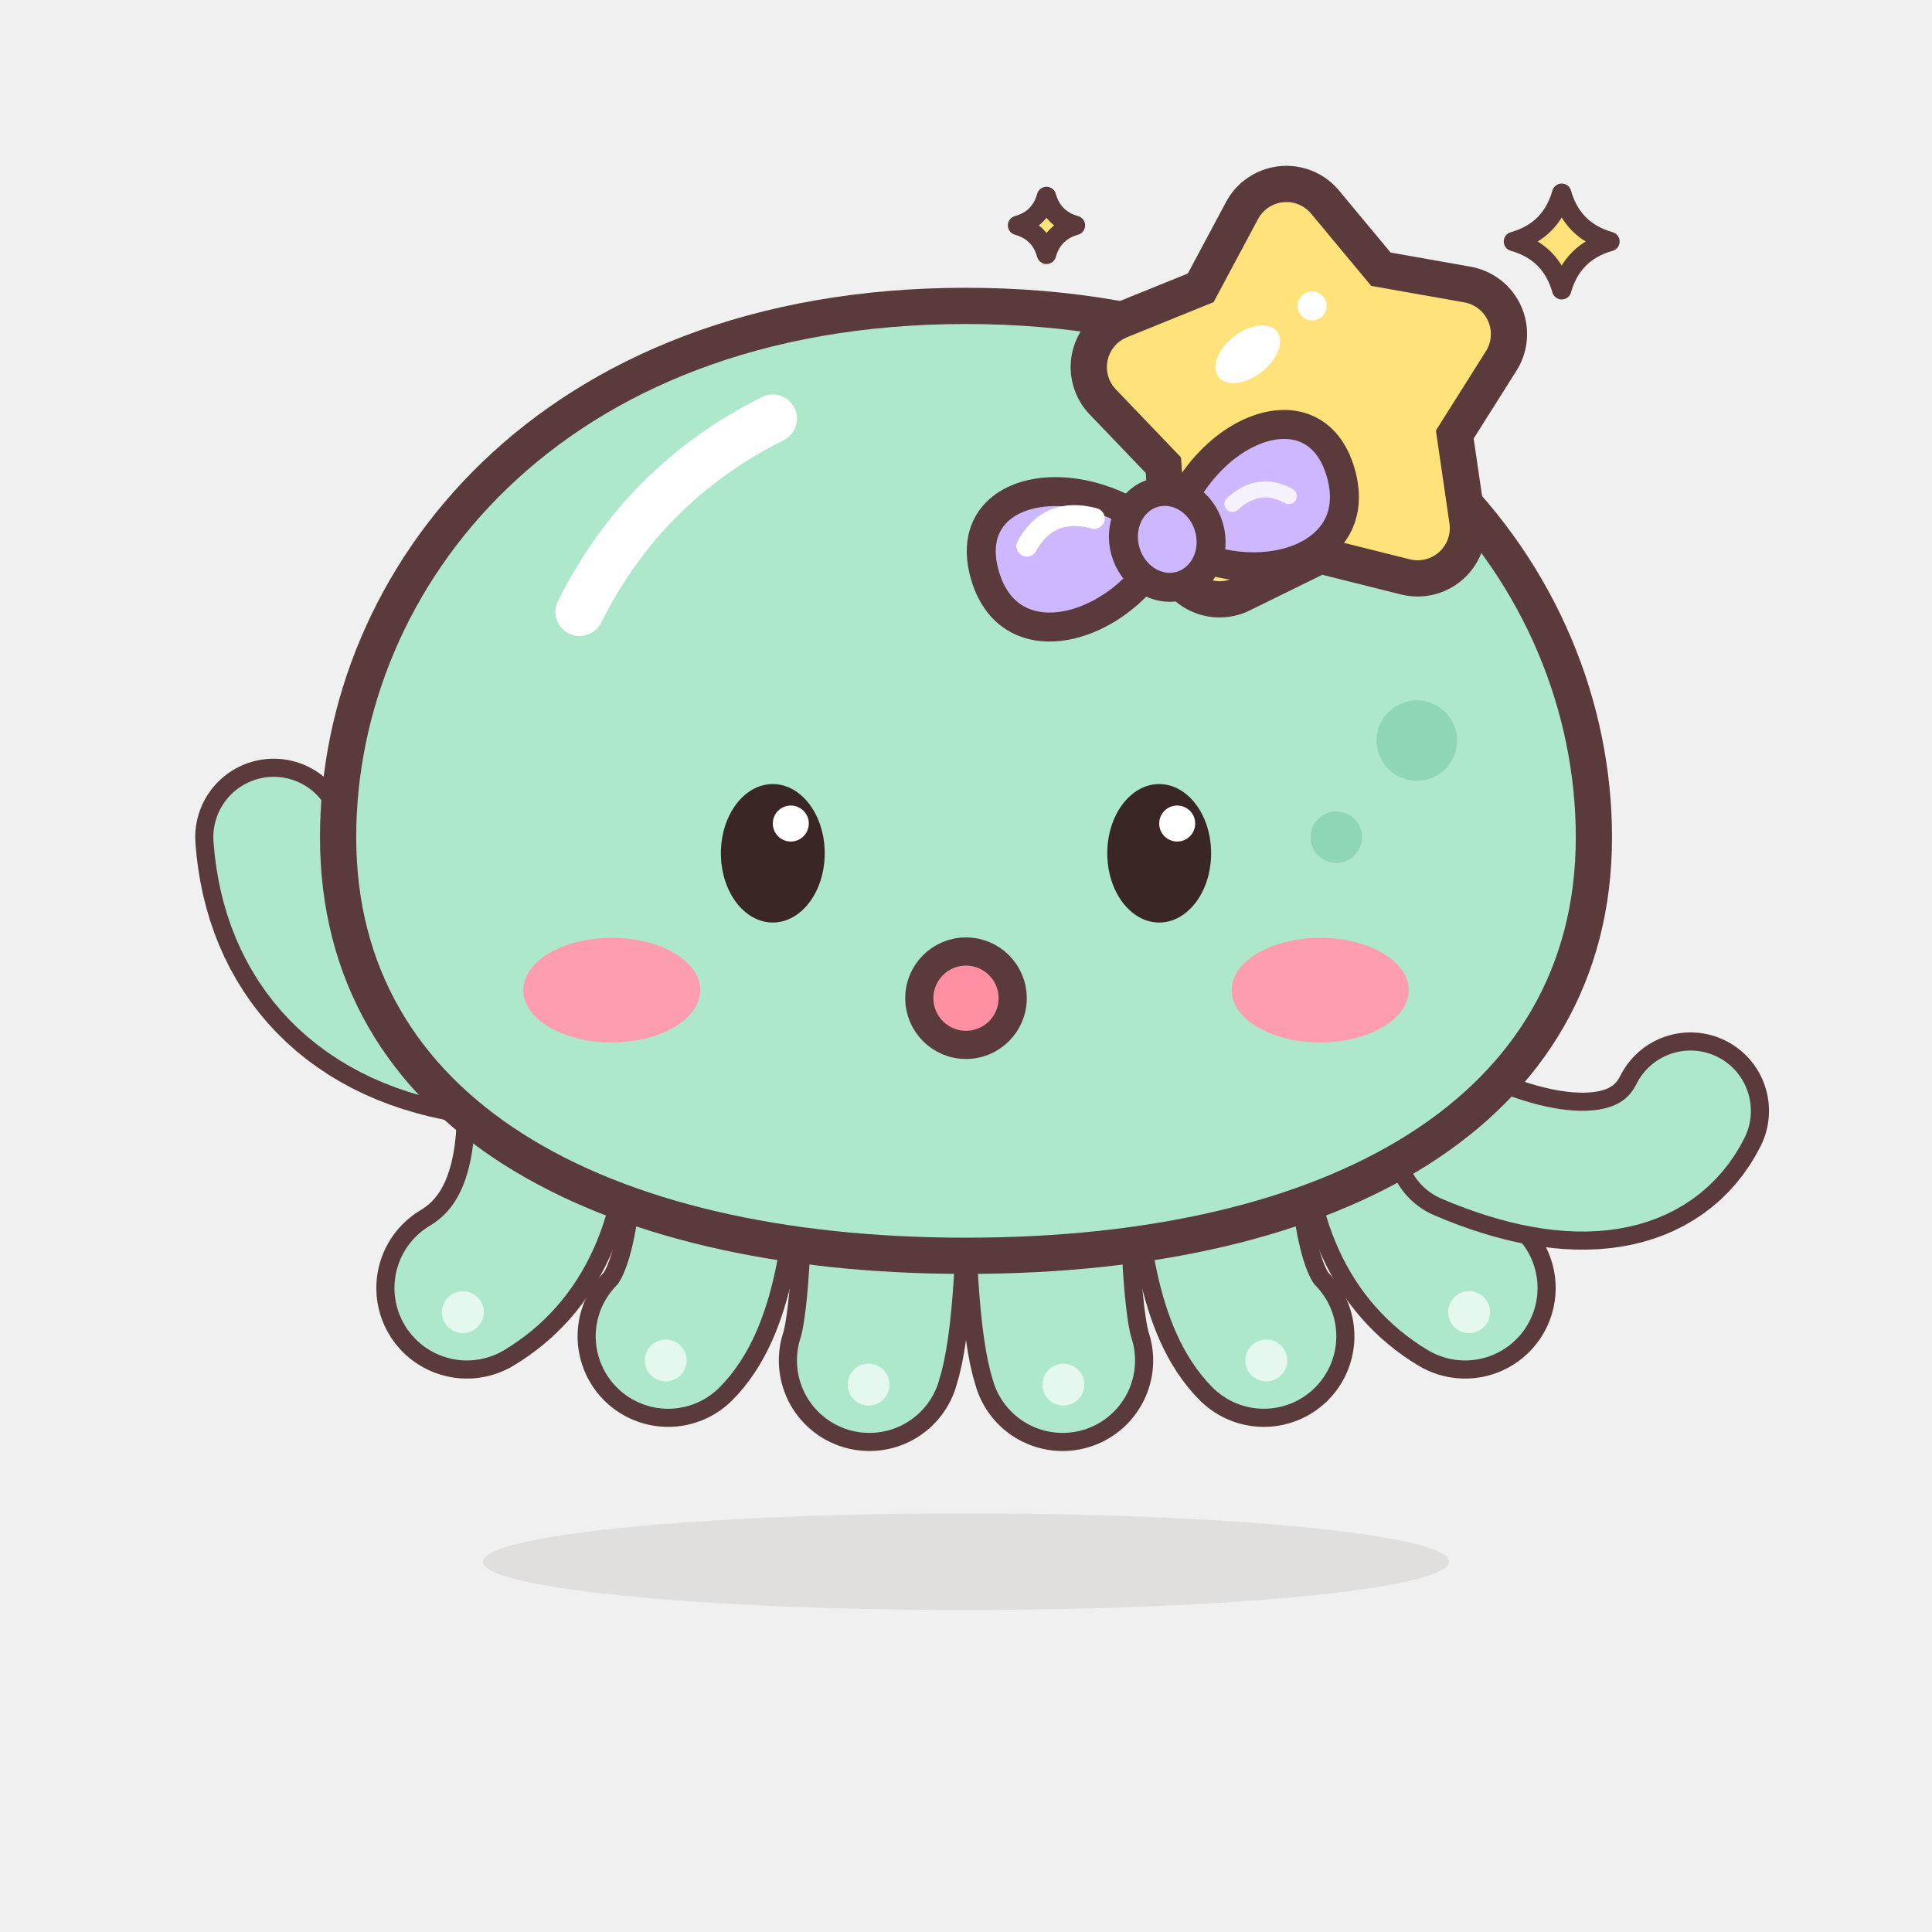
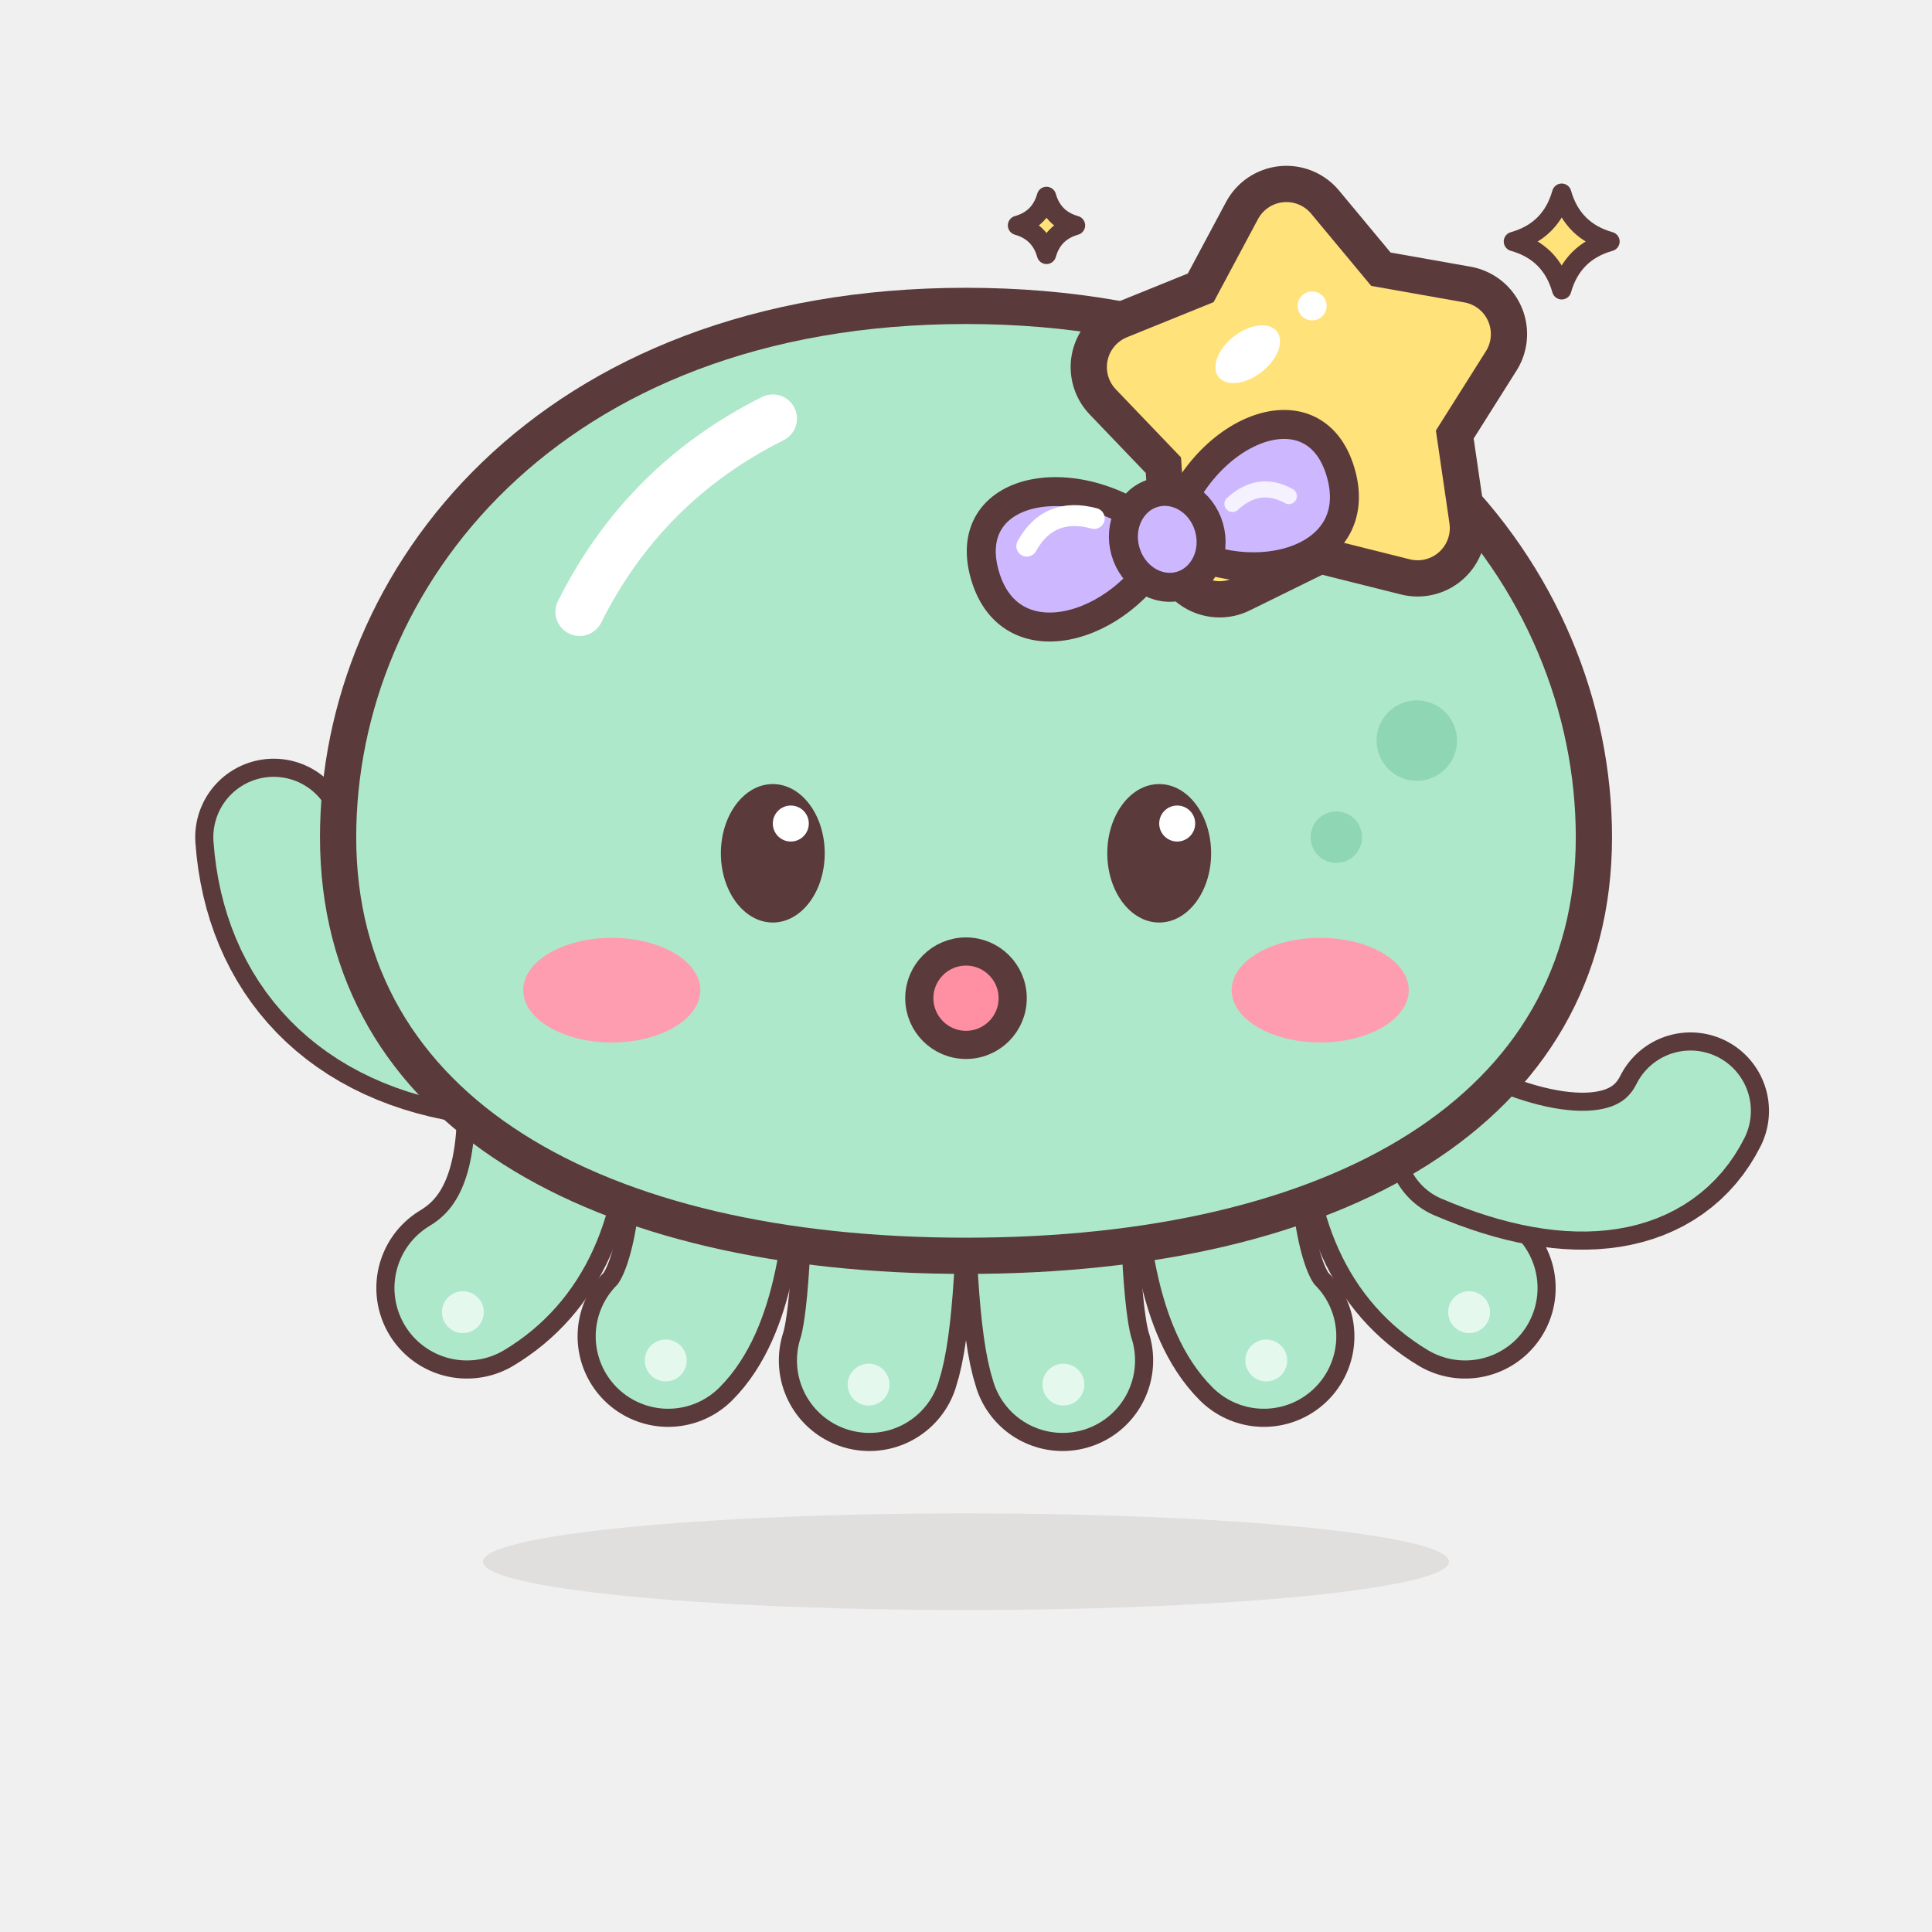
<svg xmlns="http://www.w3.org/2000/svg" viewBox="0 0 240 240" width="240" height="240">
  <ellipse cx="120" cy="194" rx="60" ry="6" fill="#5A3A3A" opacity="0.10" />
  <g fill="none" stroke-linecap="round" stroke-linejoin="round">
    <g stroke="#5A3A3A" stroke-width="22.5">
      <path d="M68 138 Q 68 154, 58 160" />
      <path d="M89 138 Q 89 160, 83 166" />
      <path d="M110 138 Q 110 163, 108 169" />
      <path d="M130 138 Q 130 163, 132 169" />
      <path d="M151 138 Q 151 160, 157 166" />
      <path d="M172 138 Q 172 154, 182 160" />
    </g>
    <g stroke="#AEE8CB" stroke-width="18">
      <path d="M68 138 Q 68 154, 58 160" />
      <path d="M89 138 Q 89 160, 83 166" />
      <path d="M110 138 Q 110 163, 108 169" />
      <path d="M130 138 Q 130 163, 132 169" />
      <path d="M151 138 Q 151 160, 157 166" />
      <path d="M172 138 Q 172 154, 182 160" />
    </g>
  </g>
  <g fill="none" stroke-linecap="round" stroke-linejoin="round">
    <g stroke="#5A3A3A" stroke-width="19.5">
      <path d="M60 130 C 44 128, 35 118, 34 104" />
      <path d="M182 142 C 196 148, 206 146, 210 138" />
    </g>
    <g stroke="#AEE8CB" stroke-width="15">
      <path d="M60 130 C 44 128, 35 118, 34 104" />
      <path d="M182 142 C 196 148, 206 146, 210 138" />
    </g>
  </g>
  <g fill="#E4F8EE">
    <circle cx="57.5" cy="163" r="2.6" />
    <circle cx="82.7" cy="169" r="2.6" />
    <circle cx="107.9" cy="172" r="2.6" />
    <circle cx="132.1" cy="172" r="2.6" />
    <circle cx="157.3" cy="169" r="2.6" />
    <circle cx="182.5" cy="163" r="2.6" />
  </g>
  <path d="M120 38 C 172 38, 198 72, 198 104 C 198 138, 166 156, 120 156 C 74 156, 42 138, 42 104 C 42 72, 68 38, 120 38 Z" fill="#AEE8CB" stroke="#5A3A3A" stroke-width="4.5" />
  <g fill="#8FD7B4">
    <circle cx="176" cy="92" r="5" />
    <circle cx="166" cy="104" r="3.2" />
  </g>
  <path d="M72 76 Q 80 60, 96 52" fill="none" stroke="#FFFFFF" stroke-width="6" stroke-linecap="round" />
  <g>
    <polygon points="159.8,29.1 168.2,39.2 181.2,41.5 174.2,52.6 176.1,65.6 163.3,62.4 151.5,68.2 150.6,55.1 141.5,45.6 153.6,40.7" fill="#5A3A3A" stroke="#5A3A3A" stroke-width="17.0" stroke-linejoin="round" />
    <polygon points="159.8,29.1 168.2,39.2 181.2,41.5 174.2,52.6 176.1,65.6 163.3,62.4 151.5,68.2 150.6,55.1 141.5,45.6 153.6,40.7" fill="#FFE27A" stroke="#FFE27A" stroke-width="8" stroke-linejoin="round" />
    <ellipse cx="155" cy="44" rx="4.6" ry="2.8" fill="#FFFFFF" transform="rotate(-38 155 44)" />
    <circle cx="163" cy="38" r="1.8" fill="#FFFFFF" />
    <g transform="translate(145 67) rotate(-16) scale(1.0)" stroke="#5A3A3A" stroke-width="3.60" stroke-linejoin="round">
      <path d="M0 0 C -7 -12, -23 -14, -23 -2 C -23 10, -7 9, 0 0 Z" fill="#CDB8FF" />
      <path d="M0 0 C -7 -12, -23 -14, -23 -2 C -23 10, -7 9, 0 0 Z" fill="#CDB8FF" transform="scale(-1 1)" />
      <path d="M-17 -4 Q -13 -8, -8 -5" fill="none" stroke="#FFFFFF" stroke-width="2.60" stroke-linecap="round" />
      <path d="M9 -2 Q 13 -4, 16 -1" fill="none" stroke="#FFFFFF" stroke-width="2.00" stroke-linecap="round" opacity="0.8" />
      <ellipse cx="0" cy="0" rx="5.4" ry="6" fill="#CDB8FF" />
    </g>
    <path d="M194 24 Q 195.32 28.68, 200 30 Q 195.32 31.32, 194 36 Q 192.68 31.32, 188 30 Q 192.68 28.68, 194 24 Z" fill="#FFE27A" stroke="#5A3A3A" stroke-width="2.4" stroke-linejoin="round" />
    <path d="M130 24.4 Q 130.792 27.208, 133.6 28 Q 130.792 28.792, 130 31.6 Q 129.208 28.792, 126.4 28 Q 129.208 27.208, 130 24.4 Z" fill="#FFE27A" stroke="#5A3A3A" stroke-width="2.4" stroke-linejoin="round" />
  </g>
  <ellipse cx="76" cy="123" rx="11" ry="6.5" fill="#FF9DB0" />
  <ellipse cx="164" cy="123" rx="11" ry="6.5" fill="#FF9DB0" />
-   <ellipse cx="96" cy="106" rx="6.45" ry="8.6" fill="#3B2626" />
+   <ellipse cx="96" cy="106" rx="6.45" ry="8.6" fill="#5A3A3A" />
  <circle cx="98.236" cy="102.302" r="2.236" fill="#FFFFFF" />
-   <ellipse cx="144" cy="106" rx="6.45" ry="8.6" fill="#3B2626" />
+   <ellipse cx="144" cy="106" rx="6.45" ry="8.6" fill="#5A3A3A" />
  <circle cx="146.236" cy="102.302" r="2.236" fill="#FFFFFF" />
  <circle cx="120" cy="124" r="5.8" fill="#FF8FA3" stroke="#5A3A3A" stroke-width="3.5" />
  <g fill="none" stroke-linecap="round" stroke-linejoin="round">
    <g stroke="#5A3A3A" stroke-width="19.5" />
    <g stroke="#AEE8CB" stroke-width="15" />
  </g>
</svg>
